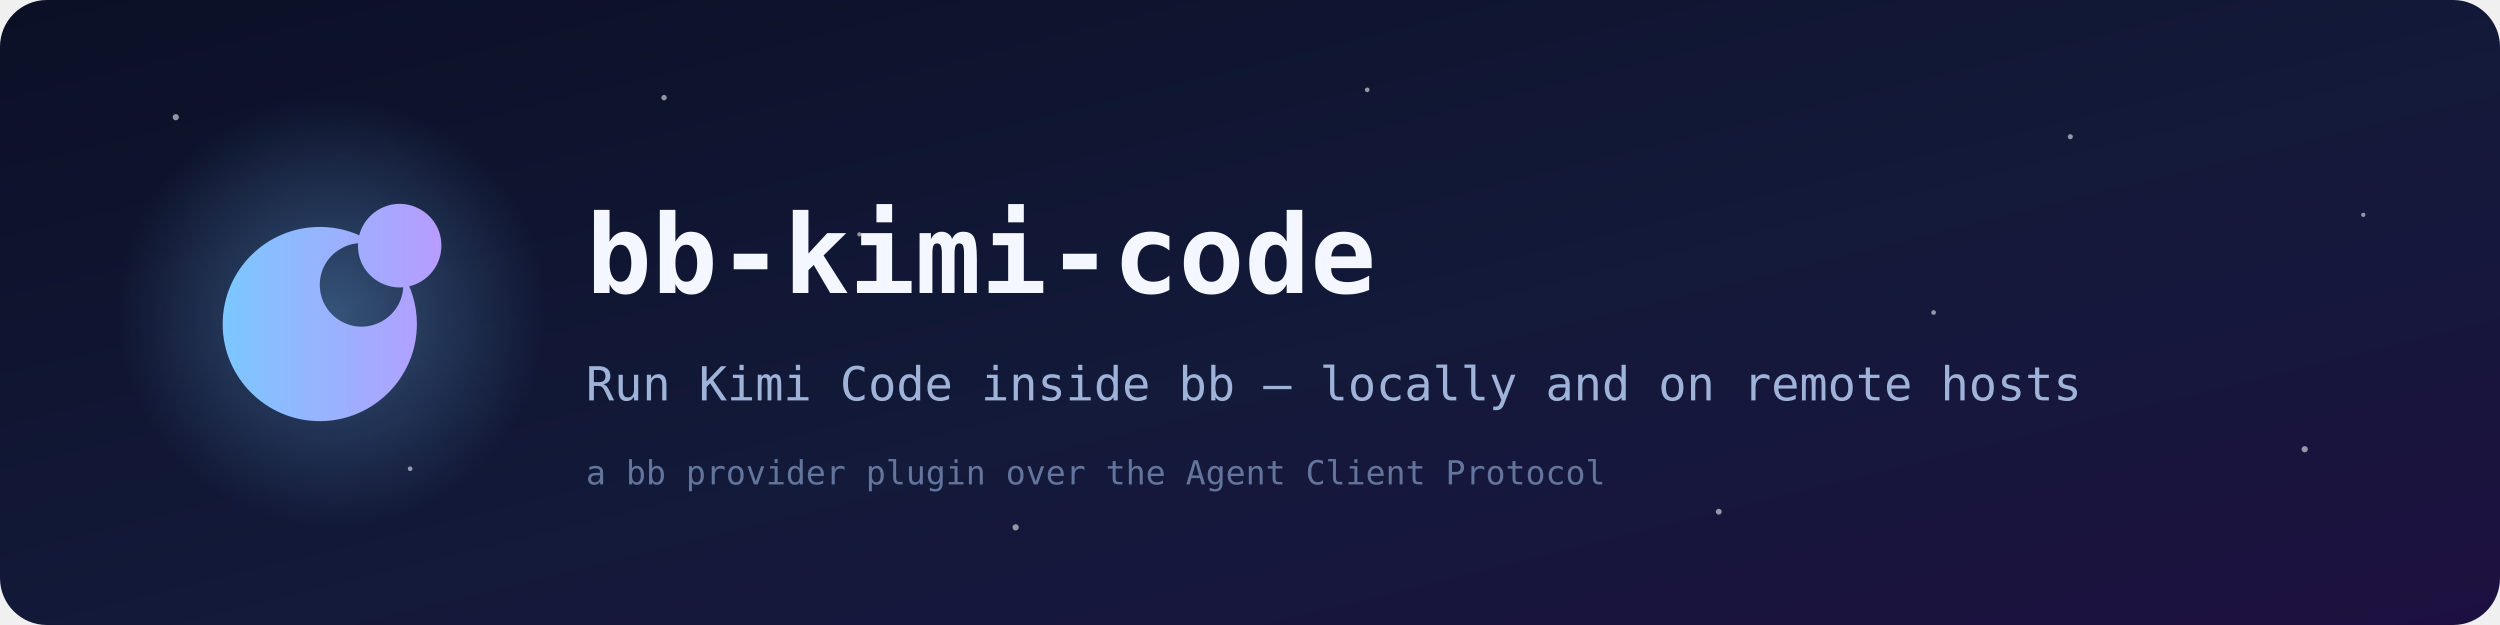
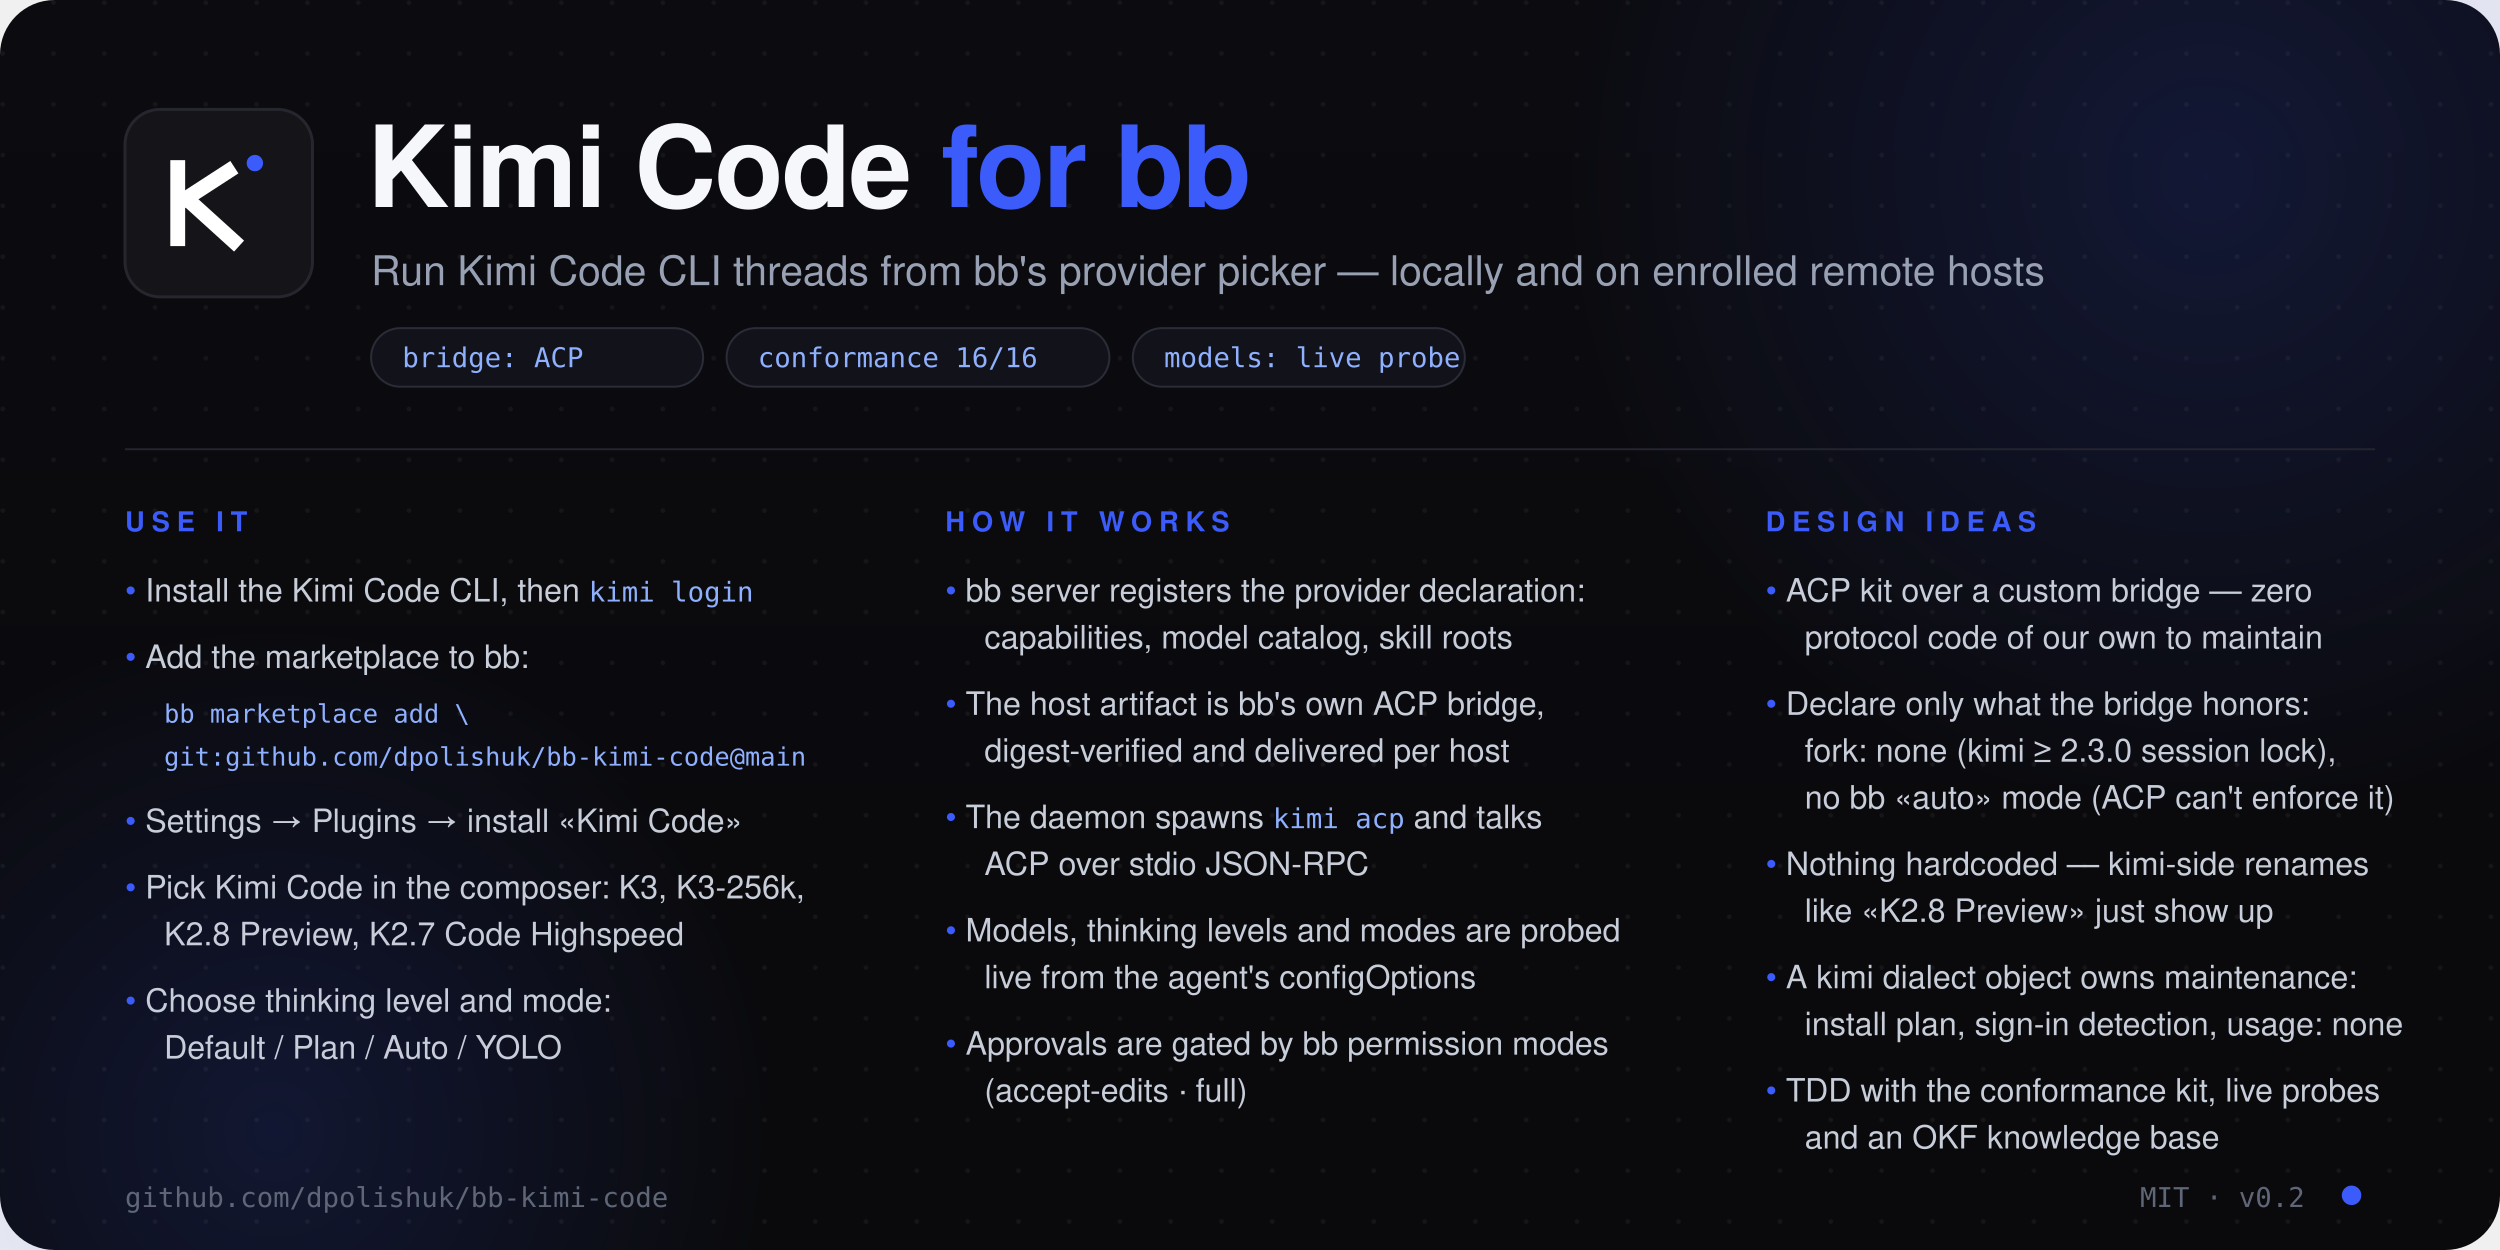
- <svg xmlns="http://www.w3.org/2000/svg" width="1280" height="320" viewBox="0 0 1280 320">
+ <svg xmlns="http://www.w3.org/2000/svg" width="1280" height="640" viewBox="0 0 1280 640">
  <defs>
-     <linearGradient id="bg" x1="0" y1="0" x2="1" y2="1">
-       <stop offset="0" stop-color="#0b1026" />
-       <stop offset="0.55" stop-color="#131a3a" />
-       <stop offset="1" stop-color="#1d1040" />
-     </linearGradient>
-     <linearGradient id="accent" x1="0" y1="0" x2="1" y2="0">
-       <stop offset="0" stop-color="#7cc7ff" />
-       <stop offset="1" stop-color="#b79cff" />
+     <linearGradient id="bg" x1="0" y1="0" x2="0" y2="1">
+       <stop offset="0" stop-color="#0B0B10" />
+       <stop offset="1" stop-color="#0A0A0C" />
    </linearGradient>
    <radialGradient id="glow" cx="0.5" cy="0.5" r="0.5">
-       <stop offset="0" stop-color="#7cc7ff" stop-opacity="0.35" />
-       <stop offset="1" stop-color="#7cc7ff" stop-opacity="0" />
+       <stop offset="0" stop-color="#3B5BFB" stop-opacity="0.16" />
+       <stop offset="1" stop-color="#3B5BFB" stop-opacity="0" />
    </radialGradient>
+     <pattern id="dots" width="26" height="26" patternUnits="userSpaceOnUse">
+       <circle cx="1.4" cy="1.4" r="1.2" fill="#FFFFFF" opacity="0.05" />
+     </pattern>
  </defs>
-   <rect width="1280" height="320" rx="24" fill="url(#bg)" />
-   <g fill="#ffffff" opacity="0.55">
-     <circle cx="90" cy="60" r="1.6" />
-     <circle cx="210" cy="240" r="1.2" />
-     <circle cx="340" cy="50" r="1.4" />
-     <circle cx="520" cy="270" r="1.6" />
-     <circle cx="700" cy="46" r="1.2" />
-     <circle cx="880" cy="262" r="1.5" />
-     <circle cx="1060" cy="70" r="1.3" />
-     <circle cx="1180" cy="230" r="1.6" />
-     <circle cx="1210" cy="110" r="1.1" />
-     <circle cx="440" cy="120" r="1.1" />
-     <circle cx="990" cy="160" r="1.2" />
-     <circle cx="150" cy="170" r="1.3" />
+   <rect width="1280" height="640" rx="28" fill="url(#bg)" />
+   <rect width="1280" height="640" rx="28" fill="url(#dots)" />
+   <circle cx="1130" cy="90" r="330" fill="url(#glow)" />
+   <circle cx="140" cy="580" r="260" fill="url(#glow)" />
+   <g transform="translate(64 56)">
+     <rect width="96" height="96" rx="18" fill="#141419" stroke="#26262E" stroke-width="1.5" />
+     <g stroke="#FFFFFF" stroke-width="7.6" fill="none">
+       <path d="M27 26 V70" />
+       <path d="M56 29.6 L27 48.4" />
+       <path d="M30.6 44.8 L58.4 70" />
+     </g>
+     <circle cx="66.5" cy="27.5" r="4.2" fill="#3B5BFB" />
  </g>
-   <circle cx="170" cy="160" r="110" fill="url(#glow)" />
-   <g transform="translate(114 104) scale(4.6667)" fill="url(#accent)">
-     <path d="M19.514 7.342C19.711 7.862 19.814 8.413 19.816 8.969C19.816 12.494 15.998 14.697 12.946 12.934C11.529 12.116 10.657 10.605 10.657 8.969C10.657 5.646 14.085 3.431 17.115 4.793C15.26 3.373 12.99 2.607 10.655 2.612C4.772 2.614 0.005 7.381 0 13.265C0.002 19.148 4.772 23.918 10.655 23.92C16.538 23.916 21.306 19.147 21.31 13.265C21.312 11.155 20.687 9.095 19.514 7.342ZM14.841 4.666C14.841 8.191 18.657 10.395 21.709 8.632C23.127 7.814 24 6.302 24 4.666C24 1.14 20.184-1.061 17.13 0.699C15.714 1.519 14.841 3.03 14.841 4.666" />
+   <text x="188" y="106" xml:space="preserve" font-family="-apple-system, 'Segoe UI', Helvetica, Arial, sans-serif" font-size="58" font-weight="700" fill="#F5F7FB" letter-spacing="-1">Kimi Code<tspan fill="#3B5BFB"> for bb</tspan>
+   </text>
+   <text x="190" y="146" font-family="-apple-system, 'Segoe UI', Helvetica, Arial, sans-serif" font-size="21" fill="#98A1B3">Run Kimi Code CLI threads from bb's provider picker — locally and on enrolled remote hosts</text>
+   <g font-family="ui-monospace, SFMono-Regular, Menlo, monospace" font-size="14">
+     <g transform="translate(190 168)">
+       <rect width="170" height="30" rx="15" fill="#12131A" stroke="#2A2C38" />
+       <text x="16" y="20" fill="#8FB0FF">bridge: ACP</text>
+     </g>
+     <g transform="translate(372 168)">
+       <rect width="196" height="30" rx="15" fill="#12131A" stroke="#2A2C38" />
+       <text x="16" y="20" fill="#8FB0FF">conformance 16/16</text>
+     </g>
+     <g transform="translate(580 168)">
+       <rect width="170" height="30" rx="15" fill="#12131A" stroke="#2A2C38" />
+       <text x="16" y="20" fill="#8FB0FF">models: live probe</text>
+     </g>
  </g>
-   <text x="300" y="150" font-family="ui-monospace, SFMono-Regular, Menlo, monospace" font-size="56" font-weight="700" fill="#f4f7ff">bb-kimi-code</text>
-   <text x="300" y="205" font-family="ui-monospace, SFMono-Regular, Menlo, monospace" font-size="24" fill="#9fb3d9">Run Kimi Code inside bb — locally and on remote hosts</text>
-   <text x="300" y="248" font-family="ui-monospace, SFMono-Regular, Menlo, monospace" font-size="17" fill="#63759c">a bb provider plugin over the Agent Client Protocol</text>
+   <line x1="64" y1="230" x2="1216" y2="230" stroke="#22242E" stroke-width="1" />
+   <g font-family="-apple-system, 'Segoe UI', Helvetica, Arial, sans-serif">
+     <text x="64" y="272" font-size="14" font-weight="700" fill="#3B5BFB" letter-spacing="3.5">USE IT</text>
+     <g font-size="16.5" fill="#C7CDD9">
+       <text x="64" y="308">
+         <tspan fill="#3B5BFB">•</tspan>  Install the Kimi Code CLI, then <tspan font-family="ui-monospace, SFMono-Regular, Menlo, monospace" font-size="14" fill="#8FB0FF">kimi login</tspan>
+       </text>
+       <text x="64" y="342">
+         <tspan fill="#3B5BFB">•</tspan>  Add the marketplace to bb:</text>
+       <text x="84" y="370" font-family="ui-monospace, SFMono-Regular, Menlo, monospace" font-size="13" fill="#8FB0FF">bb marketplace add \</text>
+       <text x="84" y="392" font-family="ui-monospace, SFMono-Regular, Menlo, monospace" font-size="13" fill="#8FB0FF">  git:github.com/dpolishuk/bb-kimi-code@main</text>
+       <text x="64" y="426">
+         <tspan fill="#3B5BFB">•</tspan>  Settings → Plugins → install «Kimi Code»</text>
+       <text x="64" y="460">
+         <tspan fill="#3B5BFB">•</tspan>  Pick Kimi Code in the composer: K3, K3-256k,</text>
+       <text x="84" y="484">K2.8 Preview, K2.7 Code Highspeed</text>
+       <text x="64" y="518">
+         <tspan fill="#3B5BFB">•</tspan>  Choose thinking level and mode:</text>
+       <text x="84" y="542">Default / Plan / Auto / YOLO</text>
+     </g>
+     <text x="484" y="272" font-size="14" font-weight="700" fill="#3B5BFB" letter-spacing="3.5">HOW IT WORKS</text>
+     <g font-size="16.5" fill="#C7CDD9">
+       <text x="484" y="308">
+         <tspan fill="#3B5BFB">•</tspan>  bb server registers the provider declaration:</text>
+       <text x="504" y="332">capabilities, model catalog, skill roots</text>
+       <text x="484" y="366">
+         <tspan fill="#3B5BFB">•</tspan>  The host artifact is bb's own ACP bridge,</text>
+       <text x="504" y="390">digest-verified and delivered per host</text>
+       <text x="484" y="424">
+         <tspan fill="#3B5BFB">•</tspan>  The daemon spawns <tspan font-family="ui-monospace, SFMono-Regular, Menlo, monospace" font-size="14" fill="#8FB0FF">kimi acp</tspan> and talks</text>
+       <text x="504" y="448">ACP over stdio JSON-RPC</text>
+       <text x="484" y="482">
+         <tspan fill="#3B5BFB">•</tspan>  Models, thinking levels and modes are probed</text>
+       <text x="504" y="506">live from the agent's configOptions</text>
+       <text x="484" y="540">
+         <tspan fill="#3B5BFB">•</tspan>  Approvals are gated by bb permission modes</text>
+       <text x="504" y="564">(accept-edits · full)</text>
+     </g>
+     <text x="904" y="272" font-size="14" font-weight="700" fill="#3B5BFB" letter-spacing="3.5">DESIGN IDEAS</text>
+     <g font-size="16.5" fill="#C7CDD9">
+       <text x="904" y="308">
+         <tspan fill="#3B5BFB">•</tspan>  ACP kit over a custom bridge — zero</text>
+       <text x="924" y="332">protocol code of our own to maintain</text>
+       <text x="904" y="366">
+         <tspan fill="#3B5BFB">•</tspan>  Declare only what the bridge honors:</text>
+       <text x="924" y="390">fork: none (kimi ≥ 2.3.0 session lock),</text>
+       <text x="924" y="414">no bb «auto» mode (ACP can't enforce it)</text>
+       <text x="904" y="448">
+         <tspan fill="#3B5BFB">•</tspan>  Nothing hardcoded — kimi-side renames</text>
+       <text x="924" y="472">like «K2.8 Preview» just show up</text>
+       <text x="904" y="506">
+         <tspan fill="#3B5BFB">•</tspan>  A kimi dialect object owns maintenance:</text>
+       <text x="924" y="530">install plan, sign-in detection, usage: none</text>
+       <text x="904" y="564">
+         <tspan fill="#3B5BFB">•</tspan>  TDD with the conformance kit, live probes</text>
+       <text x="924" y="588">and an OKF knowledge base</text>
+     </g>
+   </g>
+   <text x="64" y="618" font-family="ui-monospace, SFMono-Regular, Menlo, monospace" font-size="14" fill="#5E6678">github.com/dpolishuk/bb-kimi-code</text>
+   <circle cx="1204" cy="612" r="5" fill="#3B5BFB" />
+   <text x="1180" y="618" text-anchor="end" font-family="ui-monospace, SFMono-Regular, Menlo, monospace" font-size="14" fill="#5E6678">MIT · v0.2</text>
</svg>
